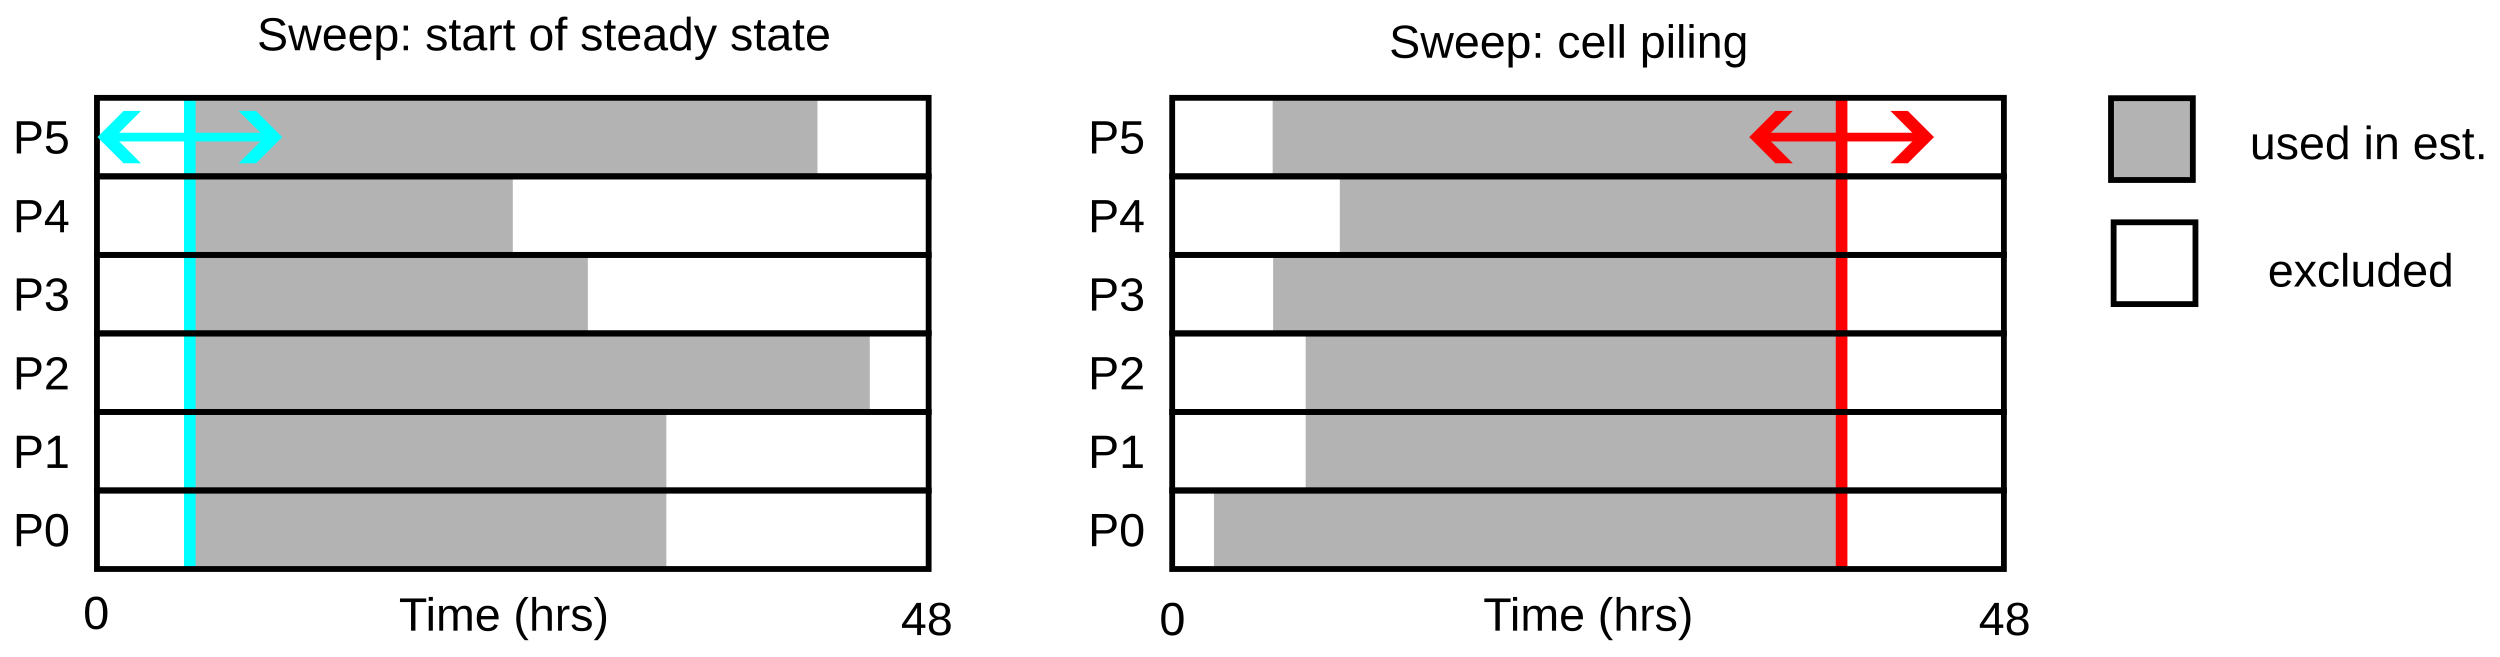
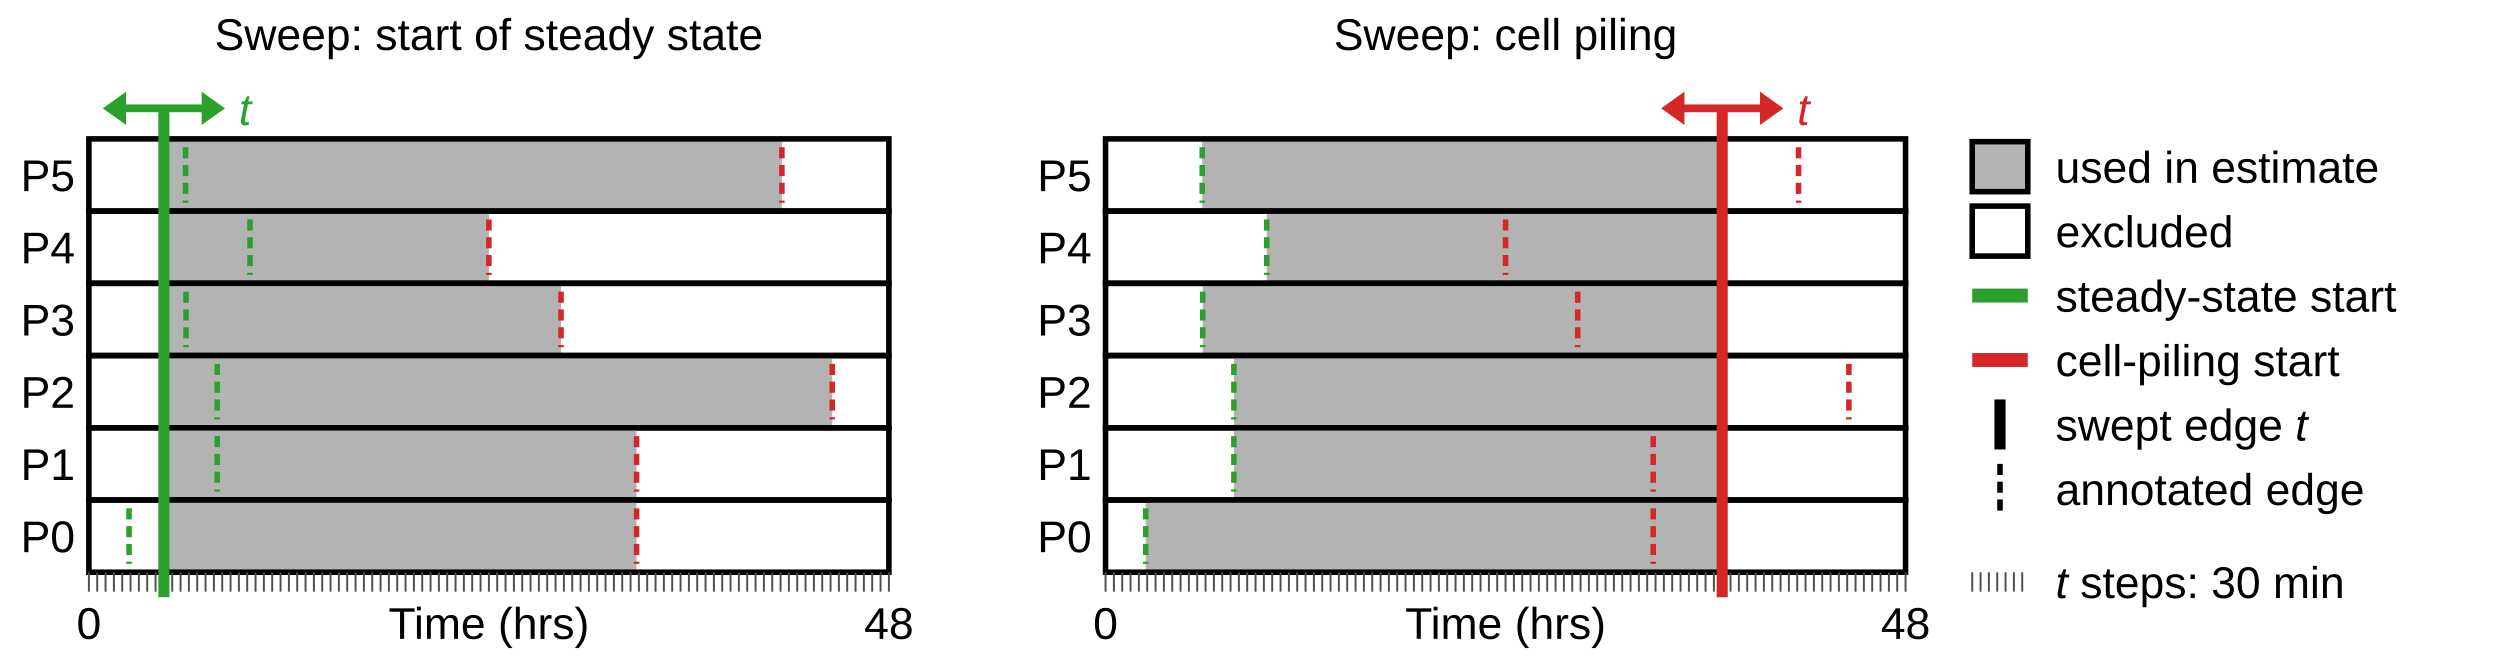
- <svg xmlns="http://www.w3.org/2000/svg" width="430.182pt" height="113.041pt" viewBox="0 0 430.182 113.041" version="1.1" id="svg1">
-   <defs id="defs1">
-     <marker style="overflow:visible" id="ArrowWideHeavy" refX="0" refY="0" orient="auto-start-reverse" markerWidth="1" markerHeight="1" viewBox="0 0 1 1" preserveAspectRatio="xMidYMid">
-       <path style="fill:context-stroke;fill-rule:evenodd;stroke:none" d="m 1,0 -3,3 h -2 l 3,-3 -3,-3 h 2 z" id="path3" />
-     </marker>
-     <marker style="overflow:visible" id="ArrowWideHeavy-4" refX="0" refY="0" orient="auto-start-reverse" markerWidth="1" markerHeight="1" viewBox="0 0 1 1" preserveAspectRatio="xMidYMid">
-       <path style="fill:context-stroke;fill-rule:evenodd;stroke:none" d="m 1,0 -3,3 h -2 l 3,-3 -3,-3 h 2 z" id="path3-6" />
-     </marker>
-     <marker style="overflow:visible" id="ArrowWideHeavy-4-7" refX="0" refY="0" orient="auto-start-reverse" markerWidth="1" markerHeight="1" viewBox="0 0 1 1" preserveAspectRatio="xMidYMid">
-       <path style="fill:context-stroke;fill-rule:evenodd;stroke:none" d="m 1,0 -3,3 h -2 l 3,-3 -3,-3 h 2 z" id="path3-6-5" />
-     </marker>
-     <marker style="overflow:visible" id="ArrowWideHeavy-5" refX="0" refY="0" orient="auto-start-reverse" markerWidth="1" markerHeight="1" viewBox="0 0 1 1" preserveAspectRatio="xMidYMid">
-       <path style="fill:context-stroke;fill-rule:evenodd;stroke:none" d="m 1,0 -3,3 h -2 l 3,-3 -3,-3 h 2 z" id="path3-0" />
-     </marker>
-   </defs>
-   <g id="layer1" transform="matrix(2.834646,0,0,2.834646,-89.8391,-46.3441)">
-     <path id="rect1-8-2" style="fill:#b3b3b3;fill-opacity:1;stroke:none;stroke-width:0.206;stroke-linejoin:miter;stroke-dasharray:none" d="m 43.216,22.288 h 38.1 v 4.767 h -38.1 z" />
-     <path id="rect1-8-2-5" style="fill:#b3b3b3;fill-opacity:1;stroke:none;stroke-width:0.206;stroke-linejoin:miter;stroke-dasharray:none" d="m 43.216,27.055 h 19.606 v 4.767 H 43.216 Z" />
-     <path id="rect1-8-2-5-1" style="fill:#b3b3b3;fill-opacity:1;stroke:none;stroke-width:0.206;stroke-linejoin:miter;stroke-dasharray:none" d="m 43.216,31.822 h 24.163 v 4.767 H 43.216 Z" />
-     <path id="rect1-8-2-5-1-7" style="fill:#b3b3b3;fill-opacity:1;stroke:none;stroke-width:0.206;stroke-linejoin:miter;stroke-dasharray:none" d="m 43.216,36.589 41.276,10e-14 v 4.767 l -41.276,-10e-14 z" />
-     <path id="rect1-8-2-5-1-2" style="fill:#b3b3b3;fill-opacity:1;stroke:none;stroke-width:0.206;stroke-linejoin:miter;stroke-dasharray:none" d="m 43.216,41.356 28.928,-2e-13 v 4.767 l -28.928,2e-13 z" />
-     <path id="rect1-8-2-5-1-2-0" style="fill:#b3b3b3;fill-opacity:1;stroke:none;stroke-width:0.206;stroke-linejoin:miter;stroke-dasharray:none" d="m 43.216,46.123 28.928,-2e-13 v 4.767 l -28.928,2e-13 z" />
-     <path id="rect1-8-2-1" style="fill:#b3b3b3;stroke:none;stroke-width:0.206;stroke-linejoin:miter;stroke-dasharray:none" d="m 108.948,22.288 h 34.537 v 4.767 h -34.537 z" />
-     <path id="rect1-8-2-5-3" style="fill:#b3b3b3;stroke:none;stroke-width:0.206;stroke-linejoin:miter;stroke-dasharray:none" d="m 113.023,27.055 30.461,-1e-13 v 4.767 l -30.461,1e-13 z" />
-     <path id="rect1-8-2-5-1-6" style="fill:#b3b3b3;stroke:none;stroke-width:0.206;stroke-linejoin:miter;stroke-dasharray:none" d="m 108.977,31.822 h 34.507 v 4.767 h -34.507 z" />
-     <path id="rect1-8-2-5-1-7-5" style="fill:#b3b3b3;stroke:none;stroke-width:0.206;stroke-linejoin:miter;stroke-dasharray:none" d="m 110.952,36.589 32.533,10e-14 v 4.767 l -32.533,-10e-14 z" />
-     <path id="rect1-8-2-5-1-2-5" style="fill:#b3b3b3;stroke:none;stroke-width:0.206;stroke-linejoin:miter;stroke-dasharray:none" d="m 110.952,41.356 32.533,10e-14 v 4.767 l -32.533,-10e-14 z" />
-     <path id="rect1-8-2-5-1-2-0-2" style="fill:#b3b3b3;stroke:none;stroke-width:0.206;stroke-linejoin:miter;stroke-dasharray:none" d="m 105.385,46.123 38.1,10e-14 v 4.767 l -38.1,-10e-14 z" />
-     <path id="rect1-8-2-9" style="fill:#b3b3b3;fill-opacity:1;stroke:#000000;stroke-width:0.353;stroke-linejoin:miter;stroke-dasharray:none" d="m 159.839,22.309 h 4.967 v 4.967 h -4.967 z" />
-     <path id="rect1-8-2-9-1" style="fill:none;stroke:#000000;stroke-width:0.353;stroke-linejoin:miter;stroke-dasharray:none" d="m 159.998,29.843 h 4.967 v 4.967 h -4.967 z" />
-     <path style="fill:#b3b3b3;fill-opacity:1;stroke:#ff0000;stroke-width:0.706;stroke-linejoin:miter;stroke-dasharray:none" d="M 143.485,50.89 V 22.288" id="path15-6" />
-     <g id="g12" transform="translate(56.72164)">
-       <g id="g11">
-         <text style="font-size:2.822px;line-height:1.05;font-family:Arial;-inkscape-font-specification:Arial;fill:#000000;stroke:#000000;stroke-width:1.235;stroke-linejoin:round" x="41.025" y="25.664" id="text1">
-           <tspan id="tspan1" style="font-size:2.822px;fill:#000000;stroke:none;stroke-width:1.235" x="41.025" y="25.664">P5</tspan>
-         </text>
-         <text style="font-size:2.822px;line-height:1.05;font-family:Arial;-inkscape-font-specification:Arial;fill:#000000;stroke:#000000;stroke-width:1.235;stroke-linejoin:round" x="41.025" y="30.448" id="text1-0">
-           <tspan id="tspan1-5" style="font-size:2.822px;fill:#000000;stroke:none;stroke-width:1.235" x="41.025" y="30.448">P4</tspan>
-         </text>
-         <text style="font-size:2.822px;line-height:1.05;font-family:Arial;-inkscape-font-specification:Arial;fill:#000000;stroke:#000000;stroke-width:1.235;stroke-linejoin:round" x="41.025" y="35.202" id="text1-7">
-           <tspan id="tspan1-0" style="font-size:2.822px;fill:#000000;stroke:none;stroke-width:1.235" x="41.025" y="35.202">P3</tspan>
-         </text>
-         <text style="font-size:2.822px;line-height:1.05;font-family:Arial;-inkscape-font-specification:Arial;fill:#000000;stroke:#000000;stroke-width:1.235;stroke-linejoin:round" x="41.025" y="39.986" id="text1-4">
-           <tspan id="tspan1-1" style="font-size:2.822px;fill:#000000;stroke:none;stroke-width:1.235" x="41.025" y="39.986">P2</tspan>
-         </text>
-         <text style="font-size:2.822px;line-height:1.05;font-family:Arial;-inkscape-font-specification:Arial;fill:#000000;stroke:#000000;stroke-width:1.235;stroke-linejoin:round" x="41.025" y="44.753" id="text1-5">
-           <tspan id="tspan1-01" style="font-size:2.822px;fill:#000000;stroke:none;stroke-width:1.235" x="41.025" y="44.753">P1</tspan>
-         </text>
-         <text style="font-size:2.822px;line-height:1.05;font-family:Arial;-inkscape-font-specification:Arial;fill:#000000;stroke:#000000;stroke-width:1.235;stroke-linejoin:round" x="41.025" y="49.503" id="text1-5-7">
-           <tspan id="tspan1-01-6" style="font-size:2.822px;fill:#000000;stroke:none;stroke-width:1.235" x="41.025" y="49.503">P0</tspan>
-         </text>
-         <path id="rect1" style="fill:none;stroke:#000000;stroke-width:0.353;stroke-linejoin:miter;stroke-dasharray:none" d="m 46.128,22.288 h 50.487 v 4.767 H 46.128 Z" />
-         <path id="rect1-8" style="fill:none;stroke:#000000;stroke-width:0.353;stroke-linejoin:miter;stroke-dasharray:none" d="m 46.128,31.822 h 50.487 v 4.767 H 46.128 Z" />
-         <path id="rect1-8-4" style="fill:none;stroke:#000000;stroke-width:0.353;stroke-linejoin:miter;stroke-dasharray:none" d="m 46.128,36.589 h 50.487 v 4.767 H 46.128 Z" />
-         <path id="rect1-8-6" style="fill:none;stroke:#000000;stroke-width:0.353;stroke-linejoin:miter;stroke-dasharray:none" d="m 46.128,41.356 h 50.487 v 4.767 H 46.128 Z" />
-         <path id="rect1-8-9" style="fill:none;stroke:#000000;stroke-width:0.353;stroke-linejoin:miter;stroke-dasharray:none" d="m 46.128,46.123 h 50.487 v 4.767 H 46.128 Z" />
-         <path id="rect1-7" style="fill:none;stroke:#000000;stroke-width:0.353;stroke-linejoin:miter;stroke-dasharray:none" d="m 46.128,27.055 h 50.487 v 4.767 H 46.128 Z" />
+ <svg xmlns="http://www.w3.org/2000/svg" version="1.1" width="450.0pt" height="118.0pt" viewBox="0 0 450.0 118.0">
+   <g id="steady-state-sweep-schematic">
+     <g id="panel-start">
+       <text x="88.00" y="9.00" style="font-family:Arial;font-size:8px;fill:#000000;text-anchor:middle;">Sweep: start of steady state</text>
+       <rect x="29.50" y="25.00" width="111.24" height="13.00" style="fill:#b3b3b3;stroke:none;stroke-width:0" />
+       <line x1="33.40" y1="26.50" x2="33.40" y2="36.50" style="stroke:#2ca02c;stroke-width:1.0;stroke-dasharray:2,1.2;fill:none" />
+       <line x1="140.74" y1="26.50" x2="140.74" y2="36.50" style="stroke:#d62728;stroke-width:1.0;stroke-dasharray:2,1.2;fill:none" />
+       <rect x="16.00" y="25.00" width="144.00" height="13.00" style="fill:none;stroke:#000000;stroke-width:1.0" />
+       <text x="13.50" y="34.40" style="font-family:Arial;font-size:8px;fill:#000000;text-anchor:end;">P5</text>
+       <rect x="29.50" y="38.00" width="58.50" height="13.00" style="fill:#b3b3b3;stroke:none;stroke-width:0" />
+       <line x1="45.01" y1="39.50" x2="45.01" y2="49.50" style="stroke:#2ca02c;stroke-width:1.0;stroke-dasharray:2,1.2;fill:none" />
+       <line x1="88.00" y1="39.50" x2="88.00" y2="49.50" style="stroke:#d62728;stroke-width:1.0;stroke-dasharray:2,1.2;fill:none" />
+       <rect x="16.00" y="38.00" width="144.00" height="13.00" style="fill:none;stroke:#000000;stroke-width:1.0" />
+       <text x="13.50" y="47.40" style="font-family:Arial;font-size:8px;fill:#000000;text-anchor:end;">P4</text>
+       <rect x="29.50" y="51.00" width="71.49" height="13.00" style="fill:#b3b3b3;stroke:none;stroke-width:0" />
+       <line x1="33.49" y1="52.50" x2="33.49" y2="62.50" style="stroke:#2ca02c;stroke-width:1.0;stroke-dasharray:2,1.2;fill:none" />
+       <line x1="100.99" y1="52.50" x2="100.99" y2="62.50" style="stroke:#d62728;stroke-width:1.0;stroke-dasharray:2,1.2;fill:none" />
+       <rect x="16.00" y="51.00" width="144.00" height="13.00" style="fill:none;stroke:#000000;stroke-width:1.0" />
+       <text x="13.50" y="60.40" style="font-family:Arial;font-size:8px;fill:#000000;text-anchor:end;">P3</text>
+       <rect x="29.50" y="64.00" width="120.30" height="13.00" style="fill:#b3b3b3;stroke:none;stroke-width:0" />
+       <line x1="39.10" y1="65.50" x2="39.10" y2="75.50" style="stroke:#2ca02c;stroke-width:1.0;stroke-dasharray:2,1.2;fill:none" />
+       <line x1="149.80" y1="65.50" x2="149.80" y2="75.50" style="stroke:#d62728;stroke-width:1.0;stroke-dasharray:2,1.2;fill:none" />
+       <rect x="16.00" y="64.00" width="144.00" height="13.00" style="fill:none;stroke:#000000;stroke-width:1.0" />
+       <text x="13.50" y="73.40" style="font-family:Arial;font-size:8px;fill:#000000;text-anchor:end;">P2</text>
+       <rect x="29.50" y="77.00" width="85.08" height="13.00" style="fill:#b3b3b3;stroke:none;stroke-width:0" />
+       <line x1="39.10" y1="78.50" x2="39.10" y2="88.50" style="stroke:#2ca02c;stroke-width:1.0;stroke-dasharray:2,1.2;fill:none" />
+       <line x1="114.58" y1="78.50" x2="114.58" y2="88.50" style="stroke:#d62728;stroke-width:1.0;stroke-dasharray:2,1.2;fill:none" />
+       <rect x="16.00" y="77.00" width="144.00" height="13.00" style="fill:none;stroke:#000000;stroke-width:1.0" />
+       <text x="13.50" y="86.40" style="font-family:Arial;font-size:8px;fill:#000000;text-anchor:end;">P1</text>
+       <rect x="29.50" y="90.00" width="85.08" height="13.00" style="fill:#b3b3b3;stroke:none;stroke-width:0" />
+       <line x1="23.23" y1="91.50" x2="23.23" y2="101.50" style="stroke:#2ca02c;stroke-width:1.0;stroke-dasharray:2,1.2;fill:none" />
+       <line x1="114.58" y1="91.50" x2="114.58" y2="101.50" style="stroke:#d62728;stroke-width:1.0;stroke-dasharray:2,1.2;fill:none" />
+       <rect x="16.00" y="90.00" width="144.00" height="13.00" style="fill:none;stroke:#000000;stroke-width:1.0" />
+       <text x="13.50" y="99.40" style="font-family:Arial;font-size:8px;fill:#000000;text-anchor:end;">P0</text>
+       <g id="edge-grid">
+         <line x1="16.00" y1="103.00" x2="16.00" y2="106.50" style="stroke:#4d4d4d;stroke-width:0.35;fill:none" />
+         <line x1="17.50" y1="103.00" x2="17.50" y2="106.50" style="stroke:#4d4d4d;stroke-width:0.35;fill:none" />
+         <line x1="19.00" y1="103.00" x2="19.00" y2="106.50" style="stroke:#4d4d4d;stroke-width:0.35;fill:none" />
+         <line x1="20.50" y1="103.00" x2="20.50" y2="106.50" style="stroke:#4d4d4d;stroke-width:0.35;fill:none" />
+         <line x1="22.00" y1="103.00" x2="22.00" y2="106.50" style="stroke:#4d4d4d;stroke-width:0.35;fill:none" />
+         <line x1="23.50" y1="103.00" x2="23.50" y2="106.50" style="stroke:#4d4d4d;stroke-width:0.35;fill:none" />
+         <line x1="25.00" y1="103.00" x2="25.00" y2="106.50" style="stroke:#4d4d4d;stroke-width:0.35;fill:none" />
+         <line x1="26.50" y1="103.00" x2="26.50" y2="106.50" style="stroke:#4d4d4d;stroke-width:0.35;fill:none" />
+         <line x1="28.00" y1="103.00" x2="28.00" y2="106.50" style="stroke:#4d4d4d;stroke-width:0.35;fill:none" />
+         <line x1="29.50" y1="103.00" x2="29.50" y2="106.50" style="stroke:#4d4d4d;stroke-width:0.35;fill:none" />
+         <line x1="31.00" y1="103.00" x2="31.00" y2="106.50" style="stroke:#4d4d4d;stroke-width:0.35;fill:none" />
+         <line x1="32.50" y1="103.00" x2="32.50" y2="106.50" style="stroke:#4d4d4d;stroke-width:0.35;fill:none" />
+         <line x1="34.00" y1="103.00" x2="34.00" y2="106.50" style="stroke:#4d4d4d;stroke-width:0.35;fill:none" />
+         <line x1="35.50" y1="103.00" x2="35.50" y2="106.50" style="stroke:#4d4d4d;stroke-width:0.35;fill:none" />
+         <line x1="37.00" y1="103.00" x2="37.00" y2="106.50" style="stroke:#4d4d4d;stroke-width:0.35;fill:none" />
+         <line x1="38.50" y1="103.00" x2="38.50" y2="106.50" style="stroke:#4d4d4d;stroke-width:0.35;fill:none" />
+         <line x1="40.00" y1="103.00" x2="40.00" y2="106.50" style="stroke:#4d4d4d;stroke-width:0.35;fill:none" />
+         <line x1="41.50" y1="103.00" x2="41.50" y2="106.50" style="stroke:#4d4d4d;stroke-width:0.35;fill:none" />
+         <line x1="43.00" y1="103.00" x2="43.00" y2="106.50" style="stroke:#4d4d4d;stroke-width:0.35;fill:none" />
+         <line x1="44.50" y1="103.00" x2="44.50" y2="106.50" style="stroke:#4d4d4d;stroke-width:0.35;fill:none" />
+         <line x1="46.00" y1="103.00" x2="46.00" y2="106.50" style="stroke:#4d4d4d;stroke-width:0.35;fill:none" />
+         <line x1="47.50" y1="103.00" x2="47.50" y2="106.50" style="stroke:#4d4d4d;stroke-width:0.35;fill:none" />
+         <line x1="49.00" y1="103.00" x2="49.00" y2="106.50" style="stroke:#4d4d4d;stroke-width:0.35;fill:none" />
+         <line x1="50.50" y1="103.00" x2="50.50" y2="106.50" style="stroke:#4d4d4d;stroke-width:0.35;fill:none" />
+         <line x1="52.00" y1="103.00" x2="52.00" y2="106.50" style="stroke:#4d4d4d;stroke-width:0.35;fill:none" />
+         <line x1="53.50" y1="103.00" x2="53.50" y2="106.50" style="stroke:#4d4d4d;stroke-width:0.35;fill:none" />
+         <line x1="55.00" y1="103.00" x2="55.00" y2="106.50" style="stroke:#4d4d4d;stroke-width:0.35;fill:none" />
+         <line x1="56.50" y1="103.00" x2="56.50" y2="106.50" style="stroke:#4d4d4d;stroke-width:0.35;fill:none" />
+         <line x1="58.00" y1="103.00" x2="58.00" y2="106.50" style="stroke:#4d4d4d;stroke-width:0.35;fill:none" />
+         <line x1="59.50" y1="103.00" x2="59.50" y2="106.50" style="stroke:#4d4d4d;stroke-width:0.35;fill:none" />
+         <line x1="61.00" y1="103.00" x2="61.00" y2="106.50" style="stroke:#4d4d4d;stroke-width:0.35;fill:none" />
+         <line x1="62.50" y1="103.00" x2="62.50" y2="106.50" style="stroke:#4d4d4d;stroke-width:0.35;fill:none" />
+         <line x1="64.00" y1="103.00" x2="64.00" y2="106.50" style="stroke:#4d4d4d;stroke-width:0.35;fill:none" />
+         <line x1="65.50" y1="103.00" x2="65.50" y2="106.50" style="stroke:#4d4d4d;stroke-width:0.35;fill:none" />
+         <line x1="67.00" y1="103.00" x2="67.00" y2="106.50" style="stroke:#4d4d4d;stroke-width:0.35;fill:none" />
+         <line x1="68.50" y1="103.00" x2="68.50" y2="106.50" style="stroke:#4d4d4d;stroke-width:0.35;fill:none" />
+         <line x1="70.00" y1="103.00" x2="70.00" y2="106.50" style="stroke:#4d4d4d;stroke-width:0.35;fill:none" />
+         <line x1="71.50" y1="103.00" x2="71.50" y2="106.50" style="stroke:#4d4d4d;stroke-width:0.35;fill:none" />
+         <line x1="73.00" y1="103.00" x2="73.00" y2="106.50" style="stroke:#4d4d4d;stroke-width:0.35;fill:none" />
+         <line x1="74.50" y1="103.00" x2="74.50" y2="106.50" style="stroke:#4d4d4d;stroke-width:0.35;fill:none" />
+         <line x1="76.00" y1="103.00" x2="76.00" y2="106.50" style="stroke:#4d4d4d;stroke-width:0.35;fill:none" />
+         <line x1="77.50" y1="103.00" x2="77.50" y2="106.50" style="stroke:#4d4d4d;stroke-width:0.35;fill:none" />
+         <line x1="79.00" y1="103.00" x2="79.00" y2="106.50" style="stroke:#4d4d4d;stroke-width:0.35;fill:none" />
+         <line x1="80.50" y1="103.00" x2="80.50" y2="106.50" style="stroke:#4d4d4d;stroke-width:0.35;fill:none" />
+         <line x1="82.00" y1="103.00" x2="82.00" y2="106.50" style="stroke:#4d4d4d;stroke-width:0.35;fill:none" />
+         <line x1="83.50" y1="103.00" x2="83.50" y2="106.50" style="stroke:#4d4d4d;stroke-width:0.35;fill:none" />
+         <line x1="85.00" y1="103.00" x2="85.00" y2="106.50" style="stroke:#4d4d4d;stroke-width:0.35;fill:none" />
+         <line x1="86.50" y1="103.00" x2="86.50" y2="106.50" style="stroke:#4d4d4d;stroke-width:0.35;fill:none" />
+         <line x1="88.00" y1="103.00" x2="88.00" y2="106.50" style="stroke:#4d4d4d;stroke-width:0.35;fill:none" />
+         <line x1="89.50" y1="103.00" x2="89.50" y2="106.50" style="stroke:#4d4d4d;stroke-width:0.35;fill:none" />
+         <line x1="91.00" y1="103.00" x2="91.00" y2="106.50" style="stroke:#4d4d4d;stroke-width:0.35;fill:none" />
+         <line x1="92.50" y1="103.00" x2="92.50" y2="106.50" style="stroke:#4d4d4d;stroke-width:0.35;fill:none" />
+         <line x1="94.00" y1="103.00" x2="94.00" y2="106.50" style="stroke:#4d4d4d;stroke-width:0.35;fill:none" />
+         <line x1="95.50" y1="103.00" x2="95.50" y2="106.50" style="stroke:#4d4d4d;stroke-width:0.35;fill:none" />
+         <line x1="97.00" y1="103.00" x2="97.00" y2="106.50" style="stroke:#4d4d4d;stroke-width:0.35;fill:none" />
+         <line x1="98.50" y1="103.00" x2="98.50" y2="106.50" style="stroke:#4d4d4d;stroke-width:0.35;fill:none" />
+         <line x1="100.00" y1="103.00" x2="100.00" y2="106.50" style="stroke:#4d4d4d;stroke-width:0.35;fill:none" />
+         <line x1="101.50" y1="103.00" x2="101.50" y2="106.50" style="stroke:#4d4d4d;stroke-width:0.35;fill:none" />
+         <line x1="103.00" y1="103.00" x2="103.00" y2="106.50" style="stroke:#4d4d4d;stroke-width:0.35;fill:none" />
+         <line x1="104.50" y1="103.00" x2="104.50" y2="106.50" style="stroke:#4d4d4d;stroke-width:0.35;fill:none" />
+         <line x1="106.00" y1="103.00" x2="106.00" y2="106.50" style="stroke:#4d4d4d;stroke-width:0.35;fill:none" />
+         <line x1="107.50" y1="103.00" x2="107.50" y2="106.50" style="stroke:#4d4d4d;stroke-width:0.35;fill:none" />
+         <line x1="109.00" y1="103.00" x2="109.00" y2="106.50" style="stroke:#4d4d4d;stroke-width:0.35;fill:none" />
+         <line x1="110.50" y1="103.00" x2="110.50" y2="106.50" style="stroke:#4d4d4d;stroke-width:0.35;fill:none" />
+         <line x1="112.00" y1="103.00" x2="112.00" y2="106.50" style="stroke:#4d4d4d;stroke-width:0.35;fill:none" />
+         <line x1="113.50" y1="103.00" x2="113.50" y2="106.50" style="stroke:#4d4d4d;stroke-width:0.35;fill:none" />
+         <line x1="115.00" y1="103.00" x2="115.00" y2="106.50" style="stroke:#4d4d4d;stroke-width:0.35;fill:none" />
+         <line x1="116.50" y1="103.00" x2="116.50" y2="106.50" style="stroke:#4d4d4d;stroke-width:0.35;fill:none" />
+         <line x1="118.00" y1="103.00" x2="118.00" y2="106.50" style="stroke:#4d4d4d;stroke-width:0.35;fill:none" />
+         <line x1="119.50" y1="103.00" x2="119.50" y2="106.50" style="stroke:#4d4d4d;stroke-width:0.35;fill:none" />
+         <line x1="121.00" y1="103.00" x2="121.00" y2="106.50" style="stroke:#4d4d4d;stroke-width:0.35;fill:none" />
+         <line x1="122.50" y1="103.00" x2="122.50" y2="106.50" style="stroke:#4d4d4d;stroke-width:0.35;fill:none" />
+         <line x1="124.00" y1="103.00" x2="124.00" y2="106.50" style="stroke:#4d4d4d;stroke-width:0.35;fill:none" />
+         <line x1="125.50" y1="103.00" x2="125.50" y2="106.50" style="stroke:#4d4d4d;stroke-width:0.35;fill:none" />
+         <line x1="127.00" y1="103.00" x2="127.00" y2="106.50" style="stroke:#4d4d4d;stroke-width:0.35;fill:none" />
+         <line x1="128.50" y1="103.00" x2="128.50" y2="106.50" style="stroke:#4d4d4d;stroke-width:0.35;fill:none" />
+         <line x1="130.00" y1="103.00" x2="130.00" y2="106.50" style="stroke:#4d4d4d;stroke-width:0.35;fill:none" />
+         <line x1="131.50" y1="103.00" x2="131.50" y2="106.50" style="stroke:#4d4d4d;stroke-width:0.35;fill:none" />
+         <line x1="133.00" y1="103.00" x2="133.00" y2="106.50" style="stroke:#4d4d4d;stroke-width:0.35;fill:none" />
+         <line x1="134.50" y1="103.00" x2="134.50" y2="106.50" style="stroke:#4d4d4d;stroke-width:0.35;fill:none" />
+         <line x1="136.00" y1="103.00" x2="136.00" y2="106.50" style="stroke:#4d4d4d;stroke-width:0.35;fill:none" />
+         <line x1="137.50" y1="103.00" x2="137.50" y2="106.50" style="stroke:#4d4d4d;stroke-width:0.35;fill:none" />
+         <line x1="139.00" y1="103.00" x2="139.00" y2="106.50" style="stroke:#4d4d4d;stroke-width:0.35;fill:none" />
+         <line x1="140.50" y1="103.00" x2="140.50" y2="106.50" style="stroke:#4d4d4d;stroke-width:0.35;fill:none" />
+         <line x1="142.00" y1="103.00" x2="142.00" y2="106.50" style="stroke:#4d4d4d;stroke-width:0.35;fill:none" />
+         <line x1="143.50" y1="103.00" x2="143.50" y2="106.50" style="stroke:#4d4d4d;stroke-width:0.35;fill:none" />
+         <line x1="145.00" y1="103.00" x2="145.00" y2="106.50" style="stroke:#4d4d4d;stroke-width:0.35;fill:none" />
+         <line x1="146.50" y1="103.00" x2="146.50" y2="106.50" style="stroke:#4d4d4d;stroke-width:0.35;fill:none" />
+         <line x1="148.00" y1="103.00" x2="148.00" y2="106.50" style="stroke:#4d4d4d;stroke-width:0.35;fill:none" />
+         <line x1="149.50" y1="103.00" x2="149.50" y2="106.50" style="stroke:#4d4d4d;stroke-width:0.35;fill:none" />
+         <line x1="151.00" y1="103.00" x2="151.00" y2="106.50" style="stroke:#4d4d4d;stroke-width:0.35;fill:none" />
+         <line x1="152.50" y1="103.00" x2="152.50" y2="106.50" style="stroke:#4d4d4d;stroke-width:0.35;fill:none" />
+         <line x1="154.00" y1="103.00" x2="154.00" y2="106.50" style="stroke:#4d4d4d;stroke-width:0.35;fill:none" />
+         <line x1="155.50" y1="103.00" x2="155.50" y2="106.50" style="stroke:#4d4d4d;stroke-width:0.35;fill:none" />
+         <line x1="157.00" y1="103.00" x2="157.00" y2="106.50" style="stroke:#4d4d4d;stroke-width:0.35;fill:none" />
+         <line x1="158.50" y1="103.00" x2="158.50" y2="106.50" style="stroke:#4d4d4d;stroke-width:0.35;fill:none" />
+         <line x1="160.00" y1="103.00" x2="160.00" y2="106.50" style="stroke:#4d4d4d;stroke-width:0.35;fill:none" />
      </g>
+       <line x1="29.50" y1="19.50" x2="29.50" y2="107.50" style="stroke:#2ca02c;stroke-width:2.0;fill:none" />
+       <line x1="21.50" y1="19.50" x2="37.50" y2="19.50" style="stroke:#2ca02c;stroke-width:1.4;fill:none" />
+       <polygon points="18.50,19.50 22.70,16.50 22.70,22.50" style="fill:#2ca02c;stroke:none" />
+       <polygon points="40.50,19.50 36.30,16.50 36.30,22.50" style="fill:#2ca02c;stroke:none" />
+       <text x="43.00" y="22.50" style="font-family:Arial;font-size:8px;fill:#000000;text-anchor:start;font-style:italic;fill:#2ca02c">t</text>
+       <text x="16.00" y="115.00" style="font-family:Arial;font-size:8px;fill:#000000;text-anchor:middle;">0</text>
+       <text x="160.00" y="115.00" style="font-family:Arial;font-size:8px;fill:#000000;text-anchor:middle;">48</text>
+       <text x="88.00" y="115.00" style="font-family:Arial;font-size:8px;fill:#000000;text-anchor:middle;">Time (hrs)</text>
    </g>
-     <path style="fill:#b3b3b3;fill-opacity:1;stroke:#00ffff;stroke-width:0.706;stroke-linejoin:miter;stroke-dasharray:none" d="M 43.216,50.89 V 22.288" id="path15" />
-     <g id="g13" transform="translate(-8.08635,-41.76563)">
-       <text style="font-size:2.822px;line-height:1.05;font-family:Arial;-inkscape-font-specification:Arial;fill:#000000;stroke:#000000;stroke-width:1.235;stroke-linejoin:round" x="40.562" y="67.43" id="text1-59">
-         <tspan id="tspan1-3" style="font-size:2.822px;fill:#000000;stroke:none;stroke-width:1.235" x="40.562" y="67.43">P5</tspan>
+     <g id="panel-piling">
+       <text x="271.00" y="9.00" style="font-family:Arial;font-size:8px;fill:#000000;text-anchor:middle;">Sweep: cell piling</text>
+       <rect x="216.40" y="25.00" width="93.60" height="13.00" style="fill:#b3b3b3;stroke:none;stroke-width:0" />
+       <line x1="216.40" y1="26.50" x2="216.40" y2="36.50" style="stroke:#2ca02c;stroke-width:1.0;stroke-dasharray:2,1.2;fill:none" />
+       <line x1="323.74" y1="26.50" x2="323.74" y2="36.50" style="stroke:#d62728;stroke-width:1.0;stroke-dasharray:2,1.2;fill:none" />
+       <rect x="199.00" y="25.00" width="144.00" height="13.00" style="fill:none;stroke:#000000;stroke-width:1.0" />
+       <text x="196.50" y="34.40" style="font-family:Arial;font-size:8px;fill:#000000;text-anchor:end;">P5</text>
+       <rect x="228.01" y="38.00" width="81.99" height="13.00" style="fill:#b3b3b3;stroke:none;stroke-width:0" />
+       <line x1="228.01" y1="39.50" x2="228.01" y2="49.50" style="stroke:#2ca02c;stroke-width:1.0;stroke-dasharray:2,1.2;fill:none" />
+       <line x1="271.00" y1="39.50" x2="271.00" y2="49.50" style="stroke:#d62728;stroke-width:1.0;stroke-dasharray:2,1.2;fill:none" />
+       <rect x="199.00" y="38.00" width="144.00" height="13.00" style="fill:none;stroke:#000000;stroke-width:1.0" />
+       <text x="196.50" y="47.40" style="font-family:Arial;font-size:8px;fill:#000000;text-anchor:end;">P4</text>
+       <rect x="216.49" y="51.00" width="93.51" height="13.00" style="fill:#b3b3b3;stroke:none;stroke-width:0" />
+       <line x1="216.49" y1="52.50" x2="216.49" y2="62.50" style="stroke:#2ca02c;stroke-width:1.0;stroke-dasharray:2,1.2;fill:none" />
+       <line x1="283.99" y1="52.50" x2="283.99" y2="62.50" style="stroke:#d62728;stroke-width:1.0;stroke-dasharray:2,1.2;fill:none" />
+       <rect x="199.00" y="51.00" width="144.00" height="13.00" style="fill:none;stroke:#000000;stroke-width:1.0" />
+       <text x="196.50" y="60.40" style="font-family:Arial;font-size:8px;fill:#000000;text-anchor:end;">P3</text>
+       <rect x="222.10" y="64.00" width="87.90" height="13.00" style="fill:#b3b3b3;stroke:none;stroke-width:0" />
+       <line x1="222.10" y1="65.50" x2="222.10" y2="75.50" style="stroke:#2ca02c;stroke-width:1.0;stroke-dasharray:2,1.2;fill:none" />
+       <line x1="332.80" y1="65.50" x2="332.80" y2="75.50" style="stroke:#d62728;stroke-width:1.0;stroke-dasharray:2,1.2;fill:none" />
+       <rect x="199.00" y="64.00" width="144.00" height="13.00" style="fill:none;stroke:#000000;stroke-width:1.0" />
+       <text x="196.50" y="73.40" style="font-family:Arial;font-size:8px;fill:#000000;text-anchor:end;">P2</text>
+       <rect x="222.10" y="77.00" width="87.90" height="13.00" style="fill:#b3b3b3;stroke:none;stroke-width:0" />
+       <line x1="222.10" y1="78.50" x2="222.10" y2="88.50" style="stroke:#2ca02c;stroke-width:1.0;stroke-dasharray:2,1.2;fill:none" />
+       <line x1="297.58" y1="78.50" x2="297.58" y2="88.50" style="stroke:#d62728;stroke-width:1.0;stroke-dasharray:2,1.2;fill:none" />
+       <rect x="199.00" y="77.00" width="144.00" height="13.00" style="fill:none;stroke:#000000;stroke-width:1.0" />
+       <text x="196.50" y="86.40" style="font-family:Arial;font-size:8px;fill:#000000;text-anchor:end;">P1</text>
+       <rect x="206.23" y="90.00" width="103.77" height="13.00" style="fill:#b3b3b3;stroke:none;stroke-width:0" />
+       <line x1="206.23" y1="91.50" x2="206.23" y2="101.50" style="stroke:#2ca02c;stroke-width:1.0;stroke-dasharray:2,1.2;fill:none" />
+       <line x1="297.58" y1="91.50" x2="297.58" y2="101.50" style="stroke:#d62728;stroke-width:1.0;stroke-dasharray:2,1.2;fill:none" />
+       <rect x="199.00" y="90.00" width="144.00" height="13.00" style="fill:none;stroke:#000000;stroke-width:1.0" />
+       <text x="196.50" y="99.40" style="font-family:Arial;font-size:8px;fill:#000000;text-anchor:end;">P0</text>
+       <g id="edge-grid">
+         <line x1="199.00" y1="103.00" x2="199.00" y2="106.50" style="stroke:#4d4d4d;stroke-width:0.35;fill:none" />
+         <line x1="200.50" y1="103.00" x2="200.50" y2="106.50" style="stroke:#4d4d4d;stroke-width:0.35;fill:none" />
+         <line x1="202.00" y1="103.00" x2="202.00" y2="106.50" style="stroke:#4d4d4d;stroke-width:0.35;fill:none" />
+         <line x1="203.50" y1="103.00" x2="203.50" y2="106.50" style="stroke:#4d4d4d;stroke-width:0.35;fill:none" />
+         <line x1="205.00" y1="103.00" x2="205.00" y2="106.50" style="stroke:#4d4d4d;stroke-width:0.35;fill:none" />
+         <line x1="206.50" y1="103.00" x2="206.50" y2="106.50" style="stroke:#4d4d4d;stroke-width:0.35;fill:none" />
+         <line x1="208.00" y1="103.00" x2="208.00" y2="106.50" style="stroke:#4d4d4d;stroke-width:0.35;fill:none" />
+         <line x1="209.50" y1="103.00" x2="209.50" y2="106.50" style="stroke:#4d4d4d;stroke-width:0.35;fill:none" />
+         <line x1="211.00" y1="103.00" x2="211.00" y2="106.50" style="stroke:#4d4d4d;stroke-width:0.35;fill:none" />
+         <line x1="212.50" y1="103.00" x2="212.50" y2="106.50" style="stroke:#4d4d4d;stroke-width:0.35;fill:none" />
+         <line x1="214.00" y1="103.00" x2="214.00" y2="106.50" style="stroke:#4d4d4d;stroke-width:0.35;fill:none" />
+         <line x1="215.50" y1="103.00" x2="215.50" y2="106.50" style="stroke:#4d4d4d;stroke-width:0.35;fill:none" />
+         <line x1="217.00" y1="103.00" x2="217.00" y2="106.50" style="stroke:#4d4d4d;stroke-width:0.35;fill:none" />
+         <line x1="218.50" y1="103.00" x2="218.50" y2="106.50" style="stroke:#4d4d4d;stroke-width:0.35;fill:none" />
+         <line x1="220.00" y1="103.00" x2="220.00" y2="106.50" style="stroke:#4d4d4d;stroke-width:0.35;fill:none" />
+         <line x1="221.50" y1="103.00" x2="221.50" y2="106.50" style="stroke:#4d4d4d;stroke-width:0.35;fill:none" />
+         <line x1="223.00" y1="103.00" x2="223.00" y2="106.50" style="stroke:#4d4d4d;stroke-width:0.35;fill:none" />
+         <line x1="224.50" y1="103.00" x2="224.50" y2="106.50" style="stroke:#4d4d4d;stroke-width:0.35;fill:none" />
+         <line x1="226.00" y1="103.00" x2="226.00" y2="106.50" style="stroke:#4d4d4d;stroke-width:0.35;fill:none" />
+         <line x1="227.50" y1="103.00" x2="227.50" y2="106.50" style="stroke:#4d4d4d;stroke-width:0.35;fill:none" />
+         <line x1="229.00" y1="103.00" x2="229.00" y2="106.50" style="stroke:#4d4d4d;stroke-width:0.35;fill:none" />
+         <line x1="230.50" y1="103.00" x2="230.50" y2="106.50" style="stroke:#4d4d4d;stroke-width:0.35;fill:none" />
+         <line x1="232.00" y1="103.00" x2="232.00" y2="106.50" style="stroke:#4d4d4d;stroke-width:0.35;fill:none" />
+         <line x1="233.50" y1="103.00" x2="233.50" y2="106.50" style="stroke:#4d4d4d;stroke-width:0.35;fill:none" />
+         <line x1="235.00" y1="103.00" x2="235.00" y2="106.50" style="stroke:#4d4d4d;stroke-width:0.35;fill:none" />
+         <line x1="236.50" y1="103.00" x2="236.50" y2="106.50" style="stroke:#4d4d4d;stroke-width:0.35;fill:none" />
+         <line x1="238.00" y1="103.00" x2="238.00" y2="106.50" style="stroke:#4d4d4d;stroke-width:0.35;fill:none" />
+         <line x1="239.50" y1="103.00" x2="239.50" y2="106.50" style="stroke:#4d4d4d;stroke-width:0.35;fill:none" />
+         <line x1="241.00" y1="103.00" x2="241.00" y2="106.50" style="stroke:#4d4d4d;stroke-width:0.35;fill:none" />
+         <line x1="242.50" y1="103.00" x2="242.50" y2="106.50" style="stroke:#4d4d4d;stroke-width:0.35;fill:none" />
+         <line x1="244.00" y1="103.00" x2="244.00" y2="106.50" style="stroke:#4d4d4d;stroke-width:0.35;fill:none" />
+         <line x1="245.50" y1="103.00" x2="245.50" y2="106.50" style="stroke:#4d4d4d;stroke-width:0.35;fill:none" />
+         <line x1="247.00" y1="103.00" x2="247.00" y2="106.50" style="stroke:#4d4d4d;stroke-width:0.35;fill:none" />
+         <line x1="248.50" y1="103.00" x2="248.50" y2="106.50" style="stroke:#4d4d4d;stroke-width:0.35;fill:none" />
+         <line x1="250.00" y1="103.00" x2="250.00" y2="106.50" style="stroke:#4d4d4d;stroke-width:0.35;fill:none" />
+         <line x1="251.50" y1="103.00" x2="251.50" y2="106.50" style="stroke:#4d4d4d;stroke-width:0.35;fill:none" />
+         <line x1="253.00" y1="103.00" x2="253.00" y2="106.50" style="stroke:#4d4d4d;stroke-width:0.35;fill:none" />
+         <line x1="254.50" y1="103.00" x2="254.50" y2="106.50" style="stroke:#4d4d4d;stroke-width:0.35;fill:none" />
+         <line x1="256.00" y1="103.00" x2="256.00" y2="106.50" style="stroke:#4d4d4d;stroke-width:0.35;fill:none" />
+         <line x1="257.50" y1="103.00" x2="257.50" y2="106.50" style="stroke:#4d4d4d;stroke-width:0.35;fill:none" />
+         <line x1="259.00" y1="103.00" x2="259.00" y2="106.50" style="stroke:#4d4d4d;stroke-width:0.35;fill:none" />
+         <line x1="260.50" y1="103.00" x2="260.50" y2="106.50" style="stroke:#4d4d4d;stroke-width:0.35;fill:none" />
+         <line x1="262.00" y1="103.00" x2="262.00" y2="106.50" style="stroke:#4d4d4d;stroke-width:0.35;fill:none" />
+         <line x1="263.50" y1="103.00" x2="263.50" y2="106.50" style="stroke:#4d4d4d;stroke-width:0.35;fill:none" />
+         <line x1="265.00" y1="103.00" x2="265.00" y2="106.50" style="stroke:#4d4d4d;stroke-width:0.35;fill:none" />
+         <line x1="266.50" y1="103.00" x2="266.50" y2="106.50" style="stroke:#4d4d4d;stroke-width:0.35;fill:none" />
+         <line x1="268.00" y1="103.00" x2="268.00" y2="106.50" style="stroke:#4d4d4d;stroke-width:0.35;fill:none" />
+         <line x1="269.50" y1="103.00" x2="269.50" y2="106.50" style="stroke:#4d4d4d;stroke-width:0.35;fill:none" />
+         <line x1="271.00" y1="103.00" x2="271.00" y2="106.50" style="stroke:#4d4d4d;stroke-width:0.35;fill:none" />
+         <line x1="272.50" y1="103.00" x2="272.50" y2="106.50" style="stroke:#4d4d4d;stroke-width:0.35;fill:none" />
+         <line x1="274.00" y1="103.00" x2="274.00" y2="106.50" style="stroke:#4d4d4d;stroke-width:0.35;fill:none" />
+         <line x1="275.50" y1="103.00" x2="275.50" y2="106.50" style="stroke:#4d4d4d;stroke-width:0.35;fill:none" />
+         <line x1="277.00" y1="103.00" x2="277.00" y2="106.50" style="stroke:#4d4d4d;stroke-width:0.35;fill:none" />
+         <line x1="278.50" y1="103.00" x2="278.50" y2="106.50" style="stroke:#4d4d4d;stroke-width:0.35;fill:none" />
+         <line x1="280.00" y1="103.00" x2="280.00" y2="106.50" style="stroke:#4d4d4d;stroke-width:0.35;fill:none" />
+         <line x1="281.50" y1="103.00" x2="281.50" y2="106.50" style="stroke:#4d4d4d;stroke-width:0.35;fill:none" />
+         <line x1="283.00" y1="103.00" x2="283.00" y2="106.50" style="stroke:#4d4d4d;stroke-width:0.35;fill:none" />
+         <line x1="284.50" y1="103.00" x2="284.50" y2="106.50" style="stroke:#4d4d4d;stroke-width:0.35;fill:none" />
+         <line x1="286.00" y1="103.00" x2="286.00" y2="106.50" style="stroke:#4d4d4d;stroke-width:0.35;fill:none" />
+         <line x1="287.50" y1="103.00" x2="287.50" y2="106.50" style="stroke:#4d4d4d;stroke-width:0.35;fill:none" />
+         <line x1="289.00" y1="103.00" x2="289.00" y2="106.50" style="stroke:#4d4d4d;stroke-width:0.35;fill:none" />
+         <line x1="290.50" y1="103.00" x2="290.50" y2="106.50" style="stroke:#4d4d4d;stroke-width:0.35;fill:none" />
+         <line x1="292.00" y1="103.00" x2="292.00" y2="106.50" style="stroke:#4d4d4d;stroke-width:0.35;fill:none" />
+         <line x1="293.50" y1="103.00" x2="293.50" y2="106.50" style="stroke:#4d4d4d;stroke-width:0.35;fill:none" />
+         <line x1="295.00" y1="103.00" x2="295.00" y2="106.50" style="stroke:#4d4d4d;stroke-width:0.35;fill:none" />
+         <line x1="296.50" y1="103.00" x2="296.50" y2="106.50" style="stroke:#4d4d4d;stroke-width:0.35;fill:none" />
+         <line x1="298.00" y1="103.00" x2="298.00" y2="106.50" style="stroke:#4d4d4d;stroke-width:0.35;fill:none" />
+         <line x1="299.50" y1="103.00" x2="299.50" y2="106.50" style="stroke:#4d4d4d;stroke-width:0.35;fill:none" />
+         <line x1="301.00" y1="103.00" x2="301.00" y2="106.50" style="stroke:#4d4d4d;stroke-width:0.35;fill:none" />
+         <line x1="302.50" y1="103.00" x2="302.50" y2="106.50" style="stroke:#4d4d4d;stroke-width:0.35;fill:none" />
+         <line x1="304.00" y1="103.00" x2="304.00" y2="106.50" style="stroke:#4d4d4d;stroke-width:0.35;fill:none" />
+         <line x1="305.50" y1="103.00" x2="305.50" y2="106.50" style="stroke:#4d4d4d;stroke-width:0.35;fill:none" />
+         <line x1="307.00" y1="103.00" x2="307.00" y2="106.50" style="stroke:#4d4d4d;stroke-width:0.35;fill:none" />
+         <line x1="308.50" y1="103.00" x2="308.50" y2="106.50" style="stroke:#4d4d4d;stroke-width:0.35;fill:none" />
+         <line x1="310.00" y1="103.00" x2="310.00" y2="106.50" style="stroke:#4d4d4d;stroke-width:0.35;fill:none" />
+         <line x1="311.50" y1="103.00" x2="311.50" y2="106.50" style="stroke:#4d4d4d;stroke-width:0.35;fill:none" />
+         <line x1="313.00" y1="103.00" x2="313.00" y2="106.50" style="stroke:#4d4d4d;stroke-width:0.35;fill:none" />
+         <line x1="314.50" y1="103.00" x2="314.50" y2="106.50" style="stroke:#4d4d4d;stroke-width:0.35;fill:none" />
+         <line x1="316.00" y1="103.00" x2="316.00" y2="106.50" style="stroke:#4d4d4d;stroke-width:0.35;fill:none" />
+         <line x1="317.50" y1="103.00" x2="317.50" y2="106.50" style="stroke:#4d4d4d;stroke-width:0.35;fill:none" />
+         <line x1="319.00" y1="103.00" x2="319.00" y2="106.50" style="stroke:#4d4d4d;stroke-width:0.35;fill:none" />
+         <line x1="320.50" y1="103.00" x2="320.50" y2="106.50" style="stroke:#4d4d4d;stroke-width:0.35;fill:none" />
+         <line x1="322.00" y1="103.00" x2="322.00" y2="106.50" style="stroke:#4d4d4d;stroke-width:0.35;fill:none" />
+         <line x1="323.50" y1="103.00" x2="323.50" y2="106.50" style="stroke:#4d4d4d;stroke-width:0.35;fill:none" />
+         <line x1="325.00" y1="103.00" x2="325.00" y2="106.50" style="stroke:#4d4d4d;stroke-width:0.35;fill:none" />
+         <line x1="326.50" y1="103.00" x2="326.50" y2="106.50" style="stroke:#4d4d4d;stroke-width:0.35;fill:none" />
+         <line x1="328.00" y1="103.00" x2="328.00" y2="106.50" style="stroke:#4d4d4d;stroke-width:0.35;fill:none" />
+         <line x1="329.50" y1="103.00" x2="329.50" y2="106.50" style="stroke:#4d4d4d;stroke-width:0.35;fill:none" />
+         <line x1="331.00" y1="103.00" x2="331.00" y2="106.50" style="stroke:#4d4d4d;stroke-width:0.35;fill:none" />
+         <line x1="332.50" y1="103.00" x2="332.50" y2="106.50" style="stroke:#4d4d4d;stroke-width:0.35;fill:none" />
+         <line x1="334.00" y1="103.00" x2="334.00" y2="106.50" style="stroke:#4d4d4d;stroke-width:0.35;fill:none" />
+         <line x1="335.50" y1="103.00" x2="335.50" y2="106.50" style="stroke:#4d4d4d;stroke-width:0.35;fill:none" />
+         <line x1="337.00" y1="103.00" x2="337.00" y2="106.50" style="stroke:#4d4d4d;stroke-width:0.35;fill:none" />
+         <line x1="338.50" y1="103.00" x2="338.50" y2="106.50" style="stroke:#4d4d4d;stroke-width:0.35;fill:none" />
+         <line x1="340.00" y1="103.00" x2="340.00" y2="106.50" style="stroke:#4d4d4d;stroke-width:0.35;fill:none" />
+         <line x1="341.50" y1="103.00" x2="341.50" y2="106.50" style="stroke:#4d4d4d;stroke-width:0.35;fill:none" />
+         <line x1="343.00" y1="103.00" x2="343.00" y2="106.50" style="stroke:#4d4d4d;stroke-width:0.35;fill:none" />
+       </g>
+       <line x1="310.00" y1="19.50" x2="310.00" y2="107.50" style="stroke:#d62728;stroke-width:2.0;fill:none" />
+       <line x1="302.00" y1="19.50" x2="318.00" y2="19.50" style="stroke:#d62728;stroke-width:1.4;fill:none" />
+       <polygon points="299.00,19.50 303.20,16.50 303.20,22.50" style="fill:#d62728;stroke:none" />
+       <polygon points="321.00,19.50 316.80,16.50 316.80,22.50" style="fill:#d62728;stroke:none" />
+       <text x="323.50" y="22.50" style="font-family:Arial;font-size:8px;fill:#000000;text-anchor:start;font-style:italic;fill:#d62728">t</text>
+       <text x="199.00" y="115.00" style="font-family:Arial;font-size:8px;fill:#000000;text-anchor:middle;">0</text>
+       <text x="343.00" y="115.00" style="font-family:Arial;font-size:8px;fill:#000000;text-anchor:middle;">48</text>
+       <text x="271.00" y="115.00" style="font-family:Arial;font-size:8px;fill:#000000;text-anchor:middle;">Time (hrs)</text>
+     </g>
+     <g id="legend">
+       <rect x="355.00" y="25.50" width="10.00" height="9.00" style="fill:#b3b3b3;stroke:#000000;stroke-width:1.0" />
+       <text x="370.00" y="32.90" style="font-family:Arial;font-size:8px;fill:#000000;text-anchor:start;">used in estimate</text>
+       <rect x="355.00" y="37.10" width="10.00" height="9.00" style="fill:none;stroke:#000000;stroke-width:1.0" />
+       <text x="370.00" y="44.50" style="font-family:Arial;font-size:8px;fill:#000000;text-anchor:start;">excluded</text>
+       <line x1="355.00" y1="53.20" x2="365.00" y2="53.20" style="stroke:#2ca02c;stroke-width:2.5;fill:none" />
+       <text x="370.00" y="56.10" style="font-family:Arial;font-size:8px;fill:#000000;text-anchor:start;">steady-state start</text>
+       <line x1="355.00" y1="64.80" x2="365.00" y2="64.80" style="stroke:#d62728;stroke-width:2.5;fill:none" />
+       <text x="370.00" y="67.70" style="font-family:Arial;font-size:8px;fill:#000000;text-anchor:start;">cell-piling start</text>
+       <line x1="360.00" y1="71.90" x2="360.00" y2="80.90" style="stroke:#000000;stroke-width:2.0;fill:none" />
+       <text x="370.00" y="79.30" style="font-family:Arial;font-size:8px;fill:#000000;text-anchor:start;">swept edge <tspan style="font-style:italic">t</tspan>
      </text>
-       <text style="font-size:2.822px;line-height:1.05;font-family:Arial;-inkscape-font-specification:Arial;fill:#000000;stroke:#000000;stroke-width:1.235;stroke-linejoin:round" x="40.562" y="72.214" id="text1-0-9">
-         <tspan id="tspan1-5-3" style="font-size:2.822px;fill:#000000;stroke:none;stroke-width:1.235" x="40.562" y="72.214">P4</tspan>
-       </text>
-       <text style="font-size:2.822px;line-height:1.05;font-family:Arial;-inkscape-font-specification:Arial;fill:#000000;stroke:#000000;stroke-width:1.235;stroke-linejoin:round" x="40.562" y="76.967" id="text1-7-2">
-         <tspan id="tspan1-0-9" style="font-size:2.822px;fill:#000000;stroke:none;stroke-width:1.235" x="40.562" y="76.967">P3</tspan>
-       </text>
-       <text style="font-size:2.822px;line-height:1.05;font-family:Arial;-inkscape-font-specification:Arial;fill:#000000;stroke:#000000;stroke-width:1.235;stroke-linejoin:round" x="40.562" y="81.752" id="text1-4-1">
-         <tspan id="tspan1-1-6" style="font-size:2.822px;fill:#000000;stroke:none;stroke-width:1.235" x="40.562" y="81.752">P2</tspan>
-       </text>
-       <text style="font-size:2.822px;line-height:1.05;font-family:Arial;-inkscape-font-specification:Arial;fill:#000000;stroke:#000000;stroke-width:1.235;stroke-linejoin:round" x="40.562" y="86.519" id="text1-5-6">
-         <tspan id="tspan1-01-2" style="font-size:2.822px;fill:#000000;stroke:none;stroke-width:1.235" x="40.562" y="86.519">P1</tspan>
-       </text>
-       <text style="font-size:2.822px;line-height:1.05;font-family:Arial;-inkscape-font-specification:Arial;fill:#000000;stroke:#000000;stroke-width:1.235;stroke-linejoin:round" x="40.562" y="91.269" id="text1-5-7-2">
-         <tspan id="tspan1-01-6-6" style="font-size:2.822px;fill:#000000;stroke:none;stroke-width:1.235" x="40.562" y="91.269">P0</tspan>
-       </text>
-       <path id="rect1-5" style="fill:none;stroke:#000000;stroke-width:0.353;stroke-linejoin:miter;stroke-dasharray:none" d="m 45.665,64.054 h 50.487 v 4.767 h -50.487 z" />
-       <path id="rect1-8-3" style="fill:none;stroke:#000000;stroke-width:0.353;stroke-linejoin:miter;stroke-dasharray:none" d="m 45.665,73.587 h 50.487 v 4.767 h -50.487 z" />
-       <path id="rect1-8-4-4" style="fill:none;stroke:#000000;stroke-width:0.353;stroke-linejoin:miter;stroke-dasharray:none" d="m 45.665,78.354 h 50.487 v 4.767 h -50.487 z" />
-       <path id="rect1-8-6-6" style="fill:none;stroke:#000000;stroke-width:0.353;stroke-linejoin:miter;stroke-dasharray:none" d="m 45.665,83.121 h 50.487 v 4.767 h -50.487 z" />
-       <path id="rect1-8-9-5" style="fill:none;stroke:#000000;stroke-width:0.353;stroke-linejoin:miter;stroke-dasharray:none" d="m 45.665,87.888 h 50.487 v 4.767 h -50.487 z" />
-       <path id="rect1-7-0" style="fill:none;stroke:#000000;stroke-width:0.353;stroke-linejoin:miter;stroke-dasharray:none" d="m 45.665,68.821 h 50.487 v 4.767 h -50.487 z" />
+       <line x1="360.00" y1="83.50" x2="360.00" y2="92.50" style="stroke:#000000;stroke-width:1.0;stroke-dasharray:2,1.2;fill:none" />
+       <text x="370.00" y="90.90" style="font-family:Arial;font-size:8px;fill:#000000;text-anchor:start;">annotated edge</text>
+       <line x1="355.00" y1="103.00" x2="355.00" y2="106.50" style="stroke:#4d4d4d;stroke-width:0.35;fill:none" />
+       <line x1="356.50" y1="103.00" x2="356.50" y2="106.50" style="stroke:#4d4d4d;stroke-width:0.35;fill:none" />
+       <line x1="358.00" y1="103.00" x2="358.00" y2="106.50" style="stroke:#4d4d4d;stroke-width:0.35;fill:none" />
+       <line x1="359.50" y1="103.00" x2="359.50" y2="106.50" style="stroke:#4d4d4d;stroke-width:0.35;fill:none" />
+       <line x1="361.00" y1="103.00" x2="361.00" y2="106.50" style="stroke:#4d4d4d;stroke-width:0.35;fill:none" />
+       <line x1="362.50" y1="103.00" x2="362.50" y2="106.50" style="stroke:#4d4d4d;stroke-width:0.35;fill:none" />
+       <line x1="364.00" y1="103.00" x2="364.00" y2="106.50" style="stroke:#4d4d4d;stroke-width:0.35;fill:none" />
+       <text x="370.00" y="107.65" style="font-family:Arial;font-size:8px;fill:#000000;text-anchor:start;">
+         <tspan style="font-style:italic">t</tspan> steps: 30 min</text>
    </g>
-     <text style="font-size:2.822px;line-height:1.05;font-family:Arial;-inkscape-font-specification:Arial;fill:#000000;stroke:none;stroke-width:0.353;stroke-linejoin:miter;stroke-dasharray:none" x="168.264" y="26.007" id="text2">
-       <tspan id="tspan2" style="fill:#000000;stroke:none;stroke-width:0.353" x="168.264" y="26.007">used in est.</tspan>
-     </text>
-     <text style="font-size:2.822px;line-height:1.05;font-family:Arial;-inkscape-font-specification:Arial;fill:#000000;stroke:none;stroke-width:0.353;stroke-linejoin:miter;stroke-dasharray:none" x="169.353" y="33.743" id="text2-3">
-       <tspan id="tspan2-6" style="fill:#000000;stroke:none;stroke-width:0.353" x="169.353" y="33.743">excluded</tspan>
-     </text>
-     <text style="font-size:2.822px;line-height:1.05;font-family:Arial;-inkscape-font-specification:Arial;fill:#000000;stroke:none;stroke-width:0.353;stroke-linejoin:miter;stroke-dasharray:none" x="55.909" y="54.634" id="text3">
-       <tspan id="tspan3" style="stroke-width:0.353" x="55.909" y="54.634">Time (hrs)</tspan>
-     </text>
-     <text style="font-size:2.822px;line-height:1.05;font-family:Arial;-inkscape-font-specification:Arial;fill:#000000;stroke:none;stroke-width:0.353;stroke-linejoin:miter;stroke-dasharray:none" x="121.735" y="54.634" id="text3-5">
-       <tspan id="tspan3-3" style="stroke-width:0.353" x="121.735" y="54.634">Time (hrs)</tspan>
-     </text>
-     <text style="font-size:2.822px;line-height:1.05;font-family:Arial;-inkscape-font-specification:Arial;fill:#000000;stroke:none;stroke-width:0.353;stroke-linejoin:miter;stroke-dasharray:none" x="116.022" y="19.855" id="text4">
-       <tspan id="tspan4" style="stroke-width:0.353" x="116.022" y="19.855">Sweep: cell piling</tspan>
-     </text>
-     <text style="font-size:2.822px;line-height:1.05;font-family:Arial;-inkscape-font-specification:Arial;fill:#000000;stroke:none;stroke-width:0.353;stroke-linejoin:miter;stroke-dasharray:none" x="47.299" y="19.404" id="text5">
-       <tspan id="tspan5" style="stroke-width:0.353" x="47.299" y="19.404">Sweep: start of steady state</tspan>
-     </text>
-     <text style="font-size:2.822px;line-height:1.05;font-family:Arial;-inkscape-font-specification:Arial;fill:#000000;stroke:none;stroke-width:0.353;stroke-linejoin:miter;stroke-dasharray:none" x="36.745" y="54.527" id="text13">
-       <tspan id="tspan13" style="stroke-width:0.353" x="36.745" y="54.527">0</tspan>
-     </text>
-     <text style="font-size:2.822px;line-height:1.05;font-family:Arial;-inkscape-font-specification:Arial;fill:#000000;stroke:none;stroke-width:0.353;stroke-linejoin:miter;stroke-dasharray:none" x="86.384" y="54.9" id="text14">
-       <tspan id="tspan14" style="stroke-width:0.353" x="86.384" y="54.9">48</tspan>
-     </text>
-     <text style="font-size:2.822px;line-height:1.05;font-family:Arial;-inkscape-font-specification:Arial;fill:#000000;stroke:none;stroke-width:0.353;stroke-linejoin:miter;stroke-dasharray:none" x="102.074" y="54.9" id="text13-8">
-       <tspan id="tspan13-2" style="stroke-width:0.353" x="102.074" y="54.9">0</tspan>
-     </text>
-     <text style="font-size:2.822px;line-height:1.05;font-family:Arial;-inkscape-font-specification:Arial;fill:#000000;stroke:none;stroke-width:0.353;stroke-linejoin:miter;stroke-dasharray:none" x="151.811" y="54.9" id="text14-9">
-       <tspan id="tspan14-0" style="stroke-width:0.353" x="151.811" y="54.9">48</tspan>
-     </text>
-     <path style="fill:#b3b3b3;fill-opacity:1;stroke:#ff0000;stroke-width:0.529;stroke-linejoin:miter;stroke-dasharray:none;marker-start:url(#ArrowWideHeavy)" d="m 138.405,24.671 h 5.08" id="path16" />
-     <path style="fill:#b3b3b3;fill-opacity:1;stroke:#ff0000;stroke-width:0.529;stroke-linejoin:miter;stroke-dasharray:none;marker-start:url(#ArrowWideHeavy-4)" d="m 148.565,24.671 h -5.08" id="path16-9" />
-     <path style="fill:#b3b3b3;fill-opacity:1;stroke:#00ffff;stroke-width:0.529;stroke-linejoin:miter;stroke-dasharray:none;marker-start:url(#ArrowWideHeavy-5)" d="m 38.136,24.671 h 5.08" id="path16-1" />
-     <path style="fill:#b3b3b3;fill-opacity:1;stroke:#00ffff;stroke-width:0.529;stroke-linejoin:miter;stroke-dasharray:none;marker-start:url(#ArrowWideHeavy-4-7)" d="m 48.296,24.671 h -5.08" id="path16-9-8" />
  </g>
</svg>
